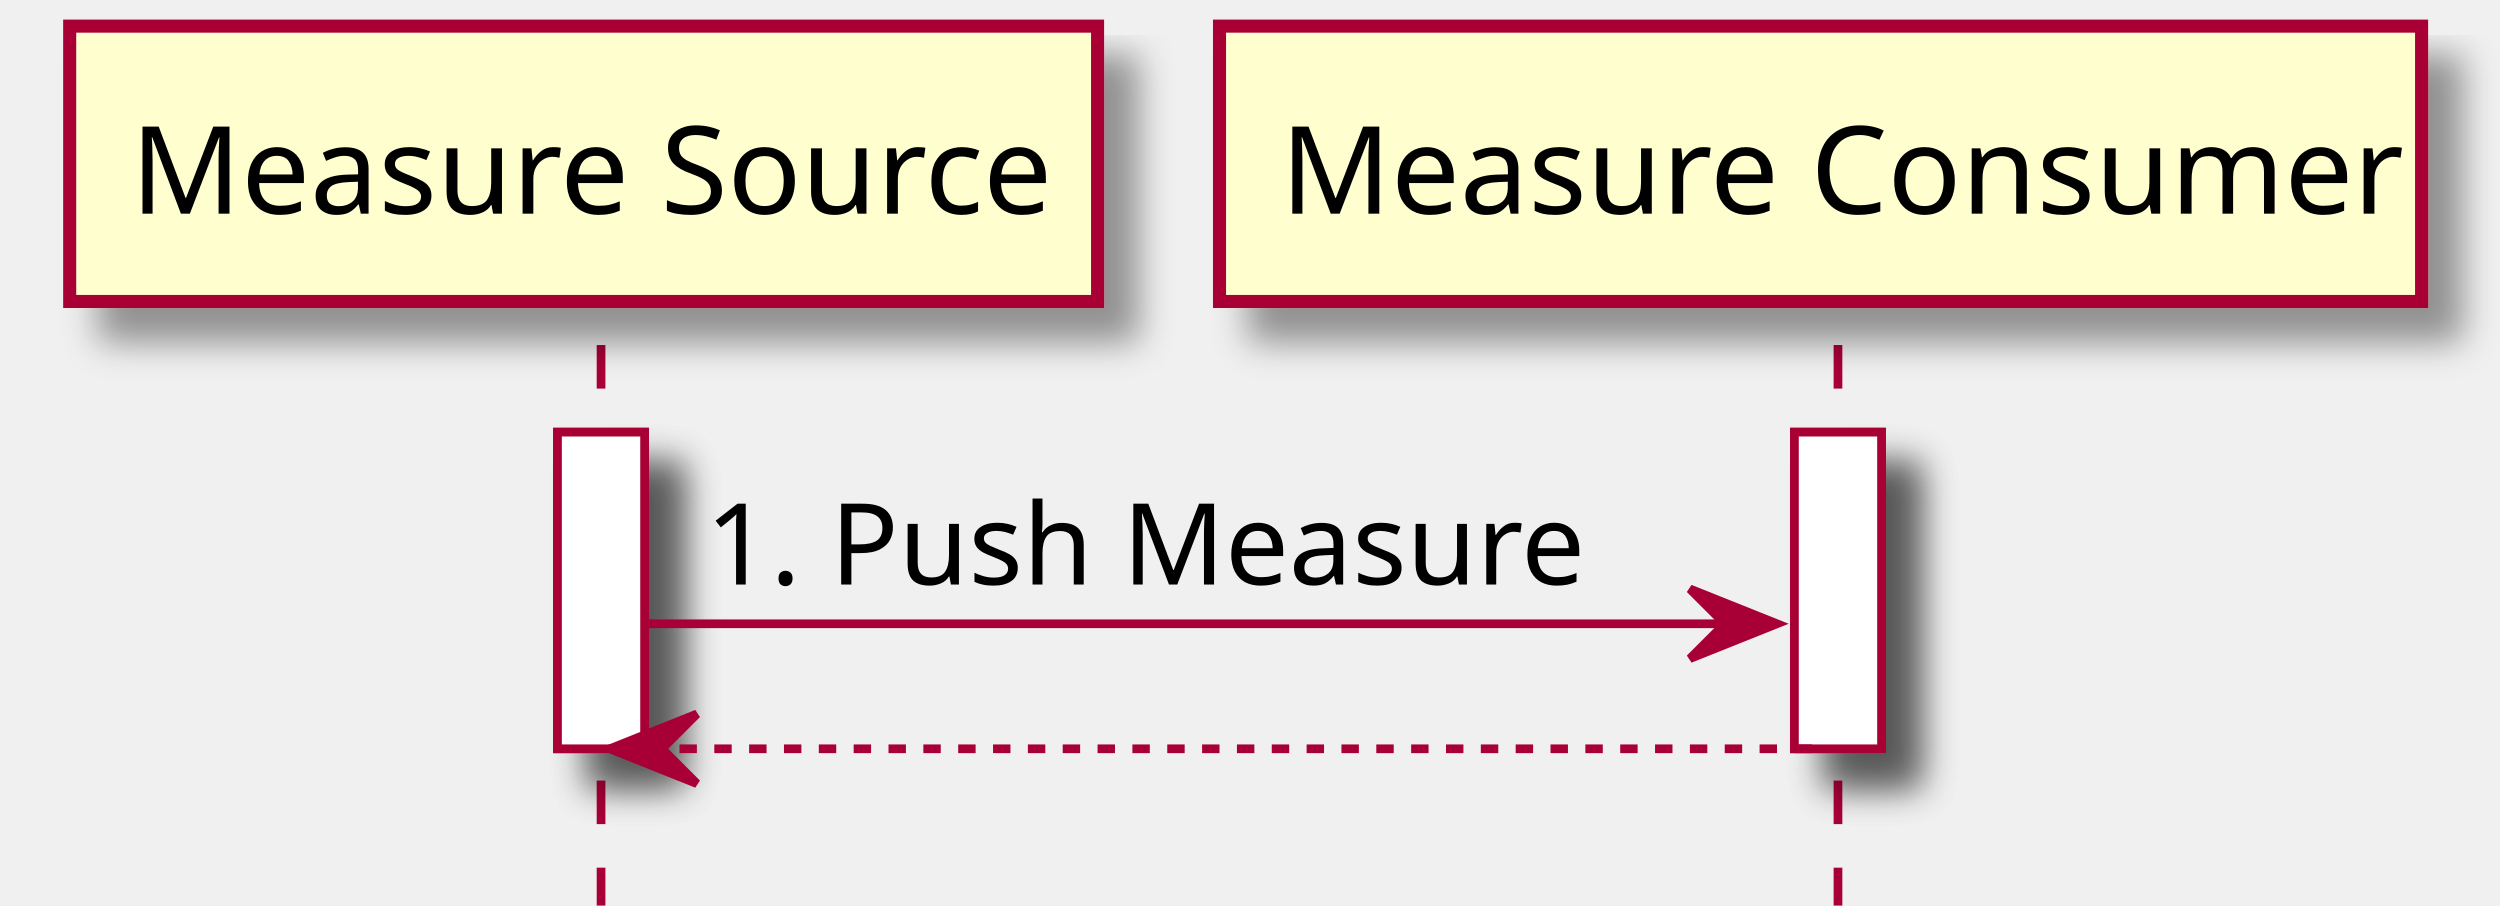
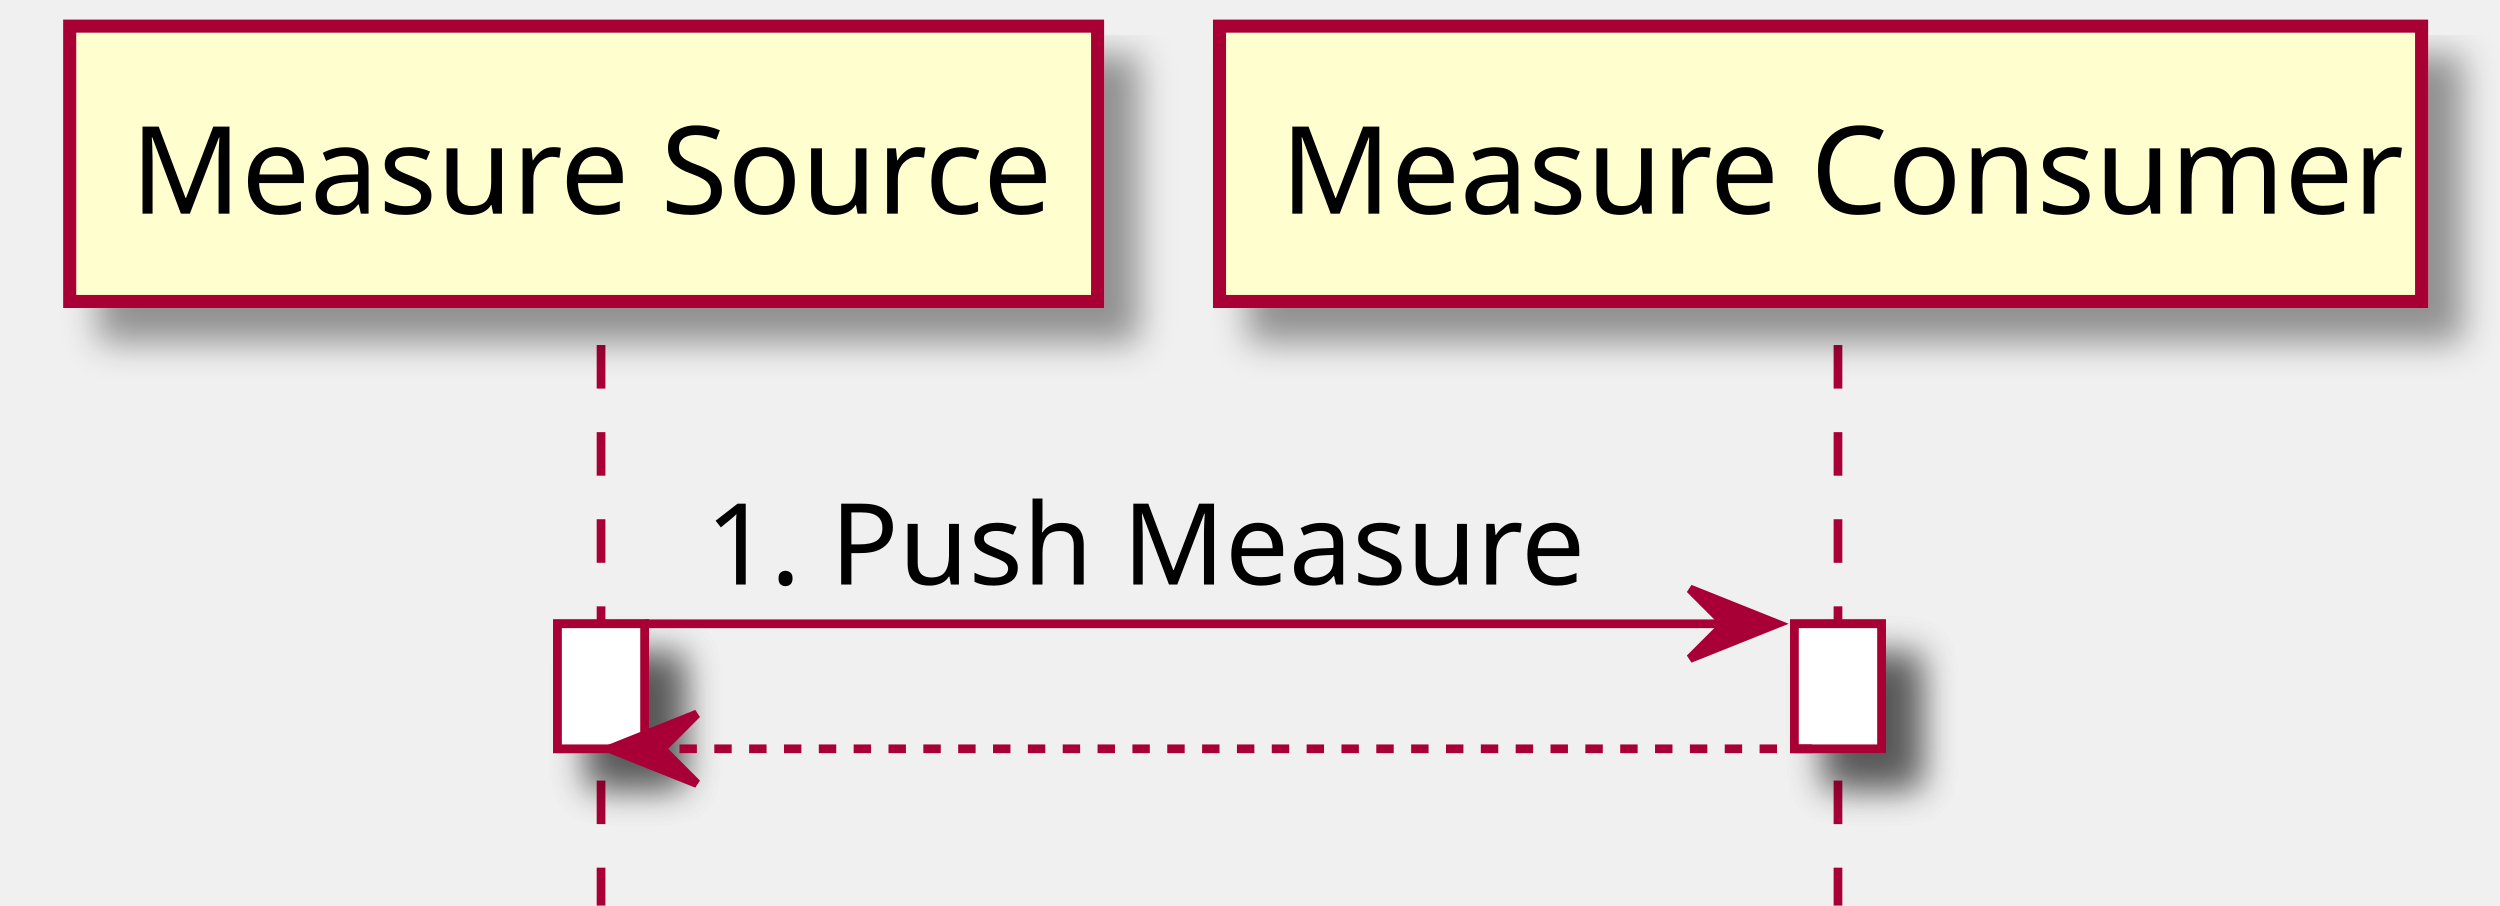
<svg xmlns="http://www.w3.org/2000/svg" contentScriptType="application/ecmascript" contentStyleType="text/css" height="104px" preserveAspectRatio="none" style="width:287px;height:104px;" version="1.1" viewBox="0 0 287 104" width="287px" zoomAndPan="magnify">
  <defs>
-     <filter height="300%" id="fvrk90u" width="300%" x="-1" y="-1">
+     <filter height="300%" id="fmbo9m1" width="300%" x="-1" y="-1">
      <feGaussianBlur result="blurOut" stdDeviation="2.0" />
      <feColorMatrix in="blurOut" result="blurOut2" type="matrix" values="0 0 0 0 0 0 0 0 0 0 0 0 0 0 0 0 0 0 .4 0" />
      <feOffset dx="4.0" dy="4.0" in="blurOut2" result="blurOut3" />
      <feBlend in="SourceGraphic" in2="blurOut3" mode="normal" />
    </filter>
  </defs>
  <g>
-     <rect fill="#FFFFFF" filter="url(#fvrk90u)" height="36.352" style="stroke: #A80036; stroke-width: 1.0;" width="10" x="64" y="49.609" />
-     <rect fill="#FFFFFF" filter="url(#fvrk90u)" height="36.352" style="stroke: #A80036; stroke-width: 1.0;" width="10" x="206" y="49.609" />
+     <rect fill="#FFFFFF" filter="url(#fmbo9m1)" height="14.352" style="stroke: #A80036; stroke-width: 1.0;" width="10" x="64" y="71.609" />
+     <rect fill="#FFFFFF" filter="url(#fmbo9m1)" height="14.352" style="stroke: #A80036; stroke-width: 1.0;" width="10" x="206" y="71.609" />
    <line style="stroke: #A80036; stroke-width: 1.0; stroke-dasharray: 5.0,5.0;" x1="69" x2="69" y1="39.609" y2="103.961" />
    <line style="stroke: #A80036; stroke-width: 1.0; stroke-dasharray: 5.0,5.0;" x1="211" x2="211" y1="39.609" y2="103.961" />
-     <rect fill="#FEFECE" filter="url(#fvrk90u)" height="31.609" style="stroke: #A80036; stroke-width: 1.5;" width="118" x="8" y="3" />
+     <rect fill="#FEFECE" filter="url(#fmbo9m1)" height="31.609" style="stroke: #A80036; stroke-width: 1.5;" width="118" x="8" y="3" />
    <text fill="#000000" font-family="sans-serif" font-size="14" lengthAdjust="spacingAndGlyphs" textLength="104" x="15" y="24.533">Measure Source</text>
-     <rect fill="#FEFECE" filter="url(#fvrk90u)" height="31.609" style="stroke: #A80036; stroke-width: 1.5;" width="138" x="140" y="3" />
+     <rect fill="#FEFECE" filter="url(#fmbo9m1)" height="31.609" style="stroke: #A80036; stroke-width: 1.5;" width="138" x="140" y="3" />
    <text fill="#000000" font-family="sans-serif" font-size="14" lengthAdjust="spacingAndGlyphs" textLength="124" x="147" y="24.533">Measure Consumer</text>
-     <rect fill="#FFFFFF" filter="url(#fvrk90u)" height="36.352" style="stroke: #A80036; stroke-width: 1.0;" width="10" x="64" y="49.609" />
-     <rect fill="#FFFFFF" filter="url(#fvrk90u)" height="36.352" style="stroke: #A80036; stroke-width: 1.0;" width="10" x="206" y="49.609" />
+     <rect fill="#FFFFFF" filter="url(#fmbo9m1)" height="14.352" style="stroke: #A80036; stroke-width: 1.0;" width="10" x="64" y="71.609" />
+     <rect fill="#FFFFFF" filter="url(#fmbo9m1)" height="14.352" style="stroke: #A80036; stroke-width: 1.0;" width="10" x="206" y="71.609" />
    <polygon fill="#A80036" points="194,67.609,204,71.609,194,75.609,198,71.609" style="stroke: #A80036; stroke-width: 1.0;" />
    <line style="stroke: #A80036; stroke-width: 1.0;" x1="74" x2="200" y1="71.609" y2="71.609" />
    <text fill="#000000" font-family="sans-serif" font-size="13" lengthAdjust="spacingAndGlyphs" textLength="99" x="81" y="67.105">1. Push Measure</text>
    <polygon fill="#A80036" points="80,81.961,70,85.961,80,89.961,76,85.961" style="stroke: #A80036; stroke-width: 1.0;" />
    <line style="stroke: #A80036; stroke-width: 1.0; stroke-dasharray: 2.0,2.0;" x1="74" x2="210" y1="85.961" y2="85.961" />
  </g>
</svg>
